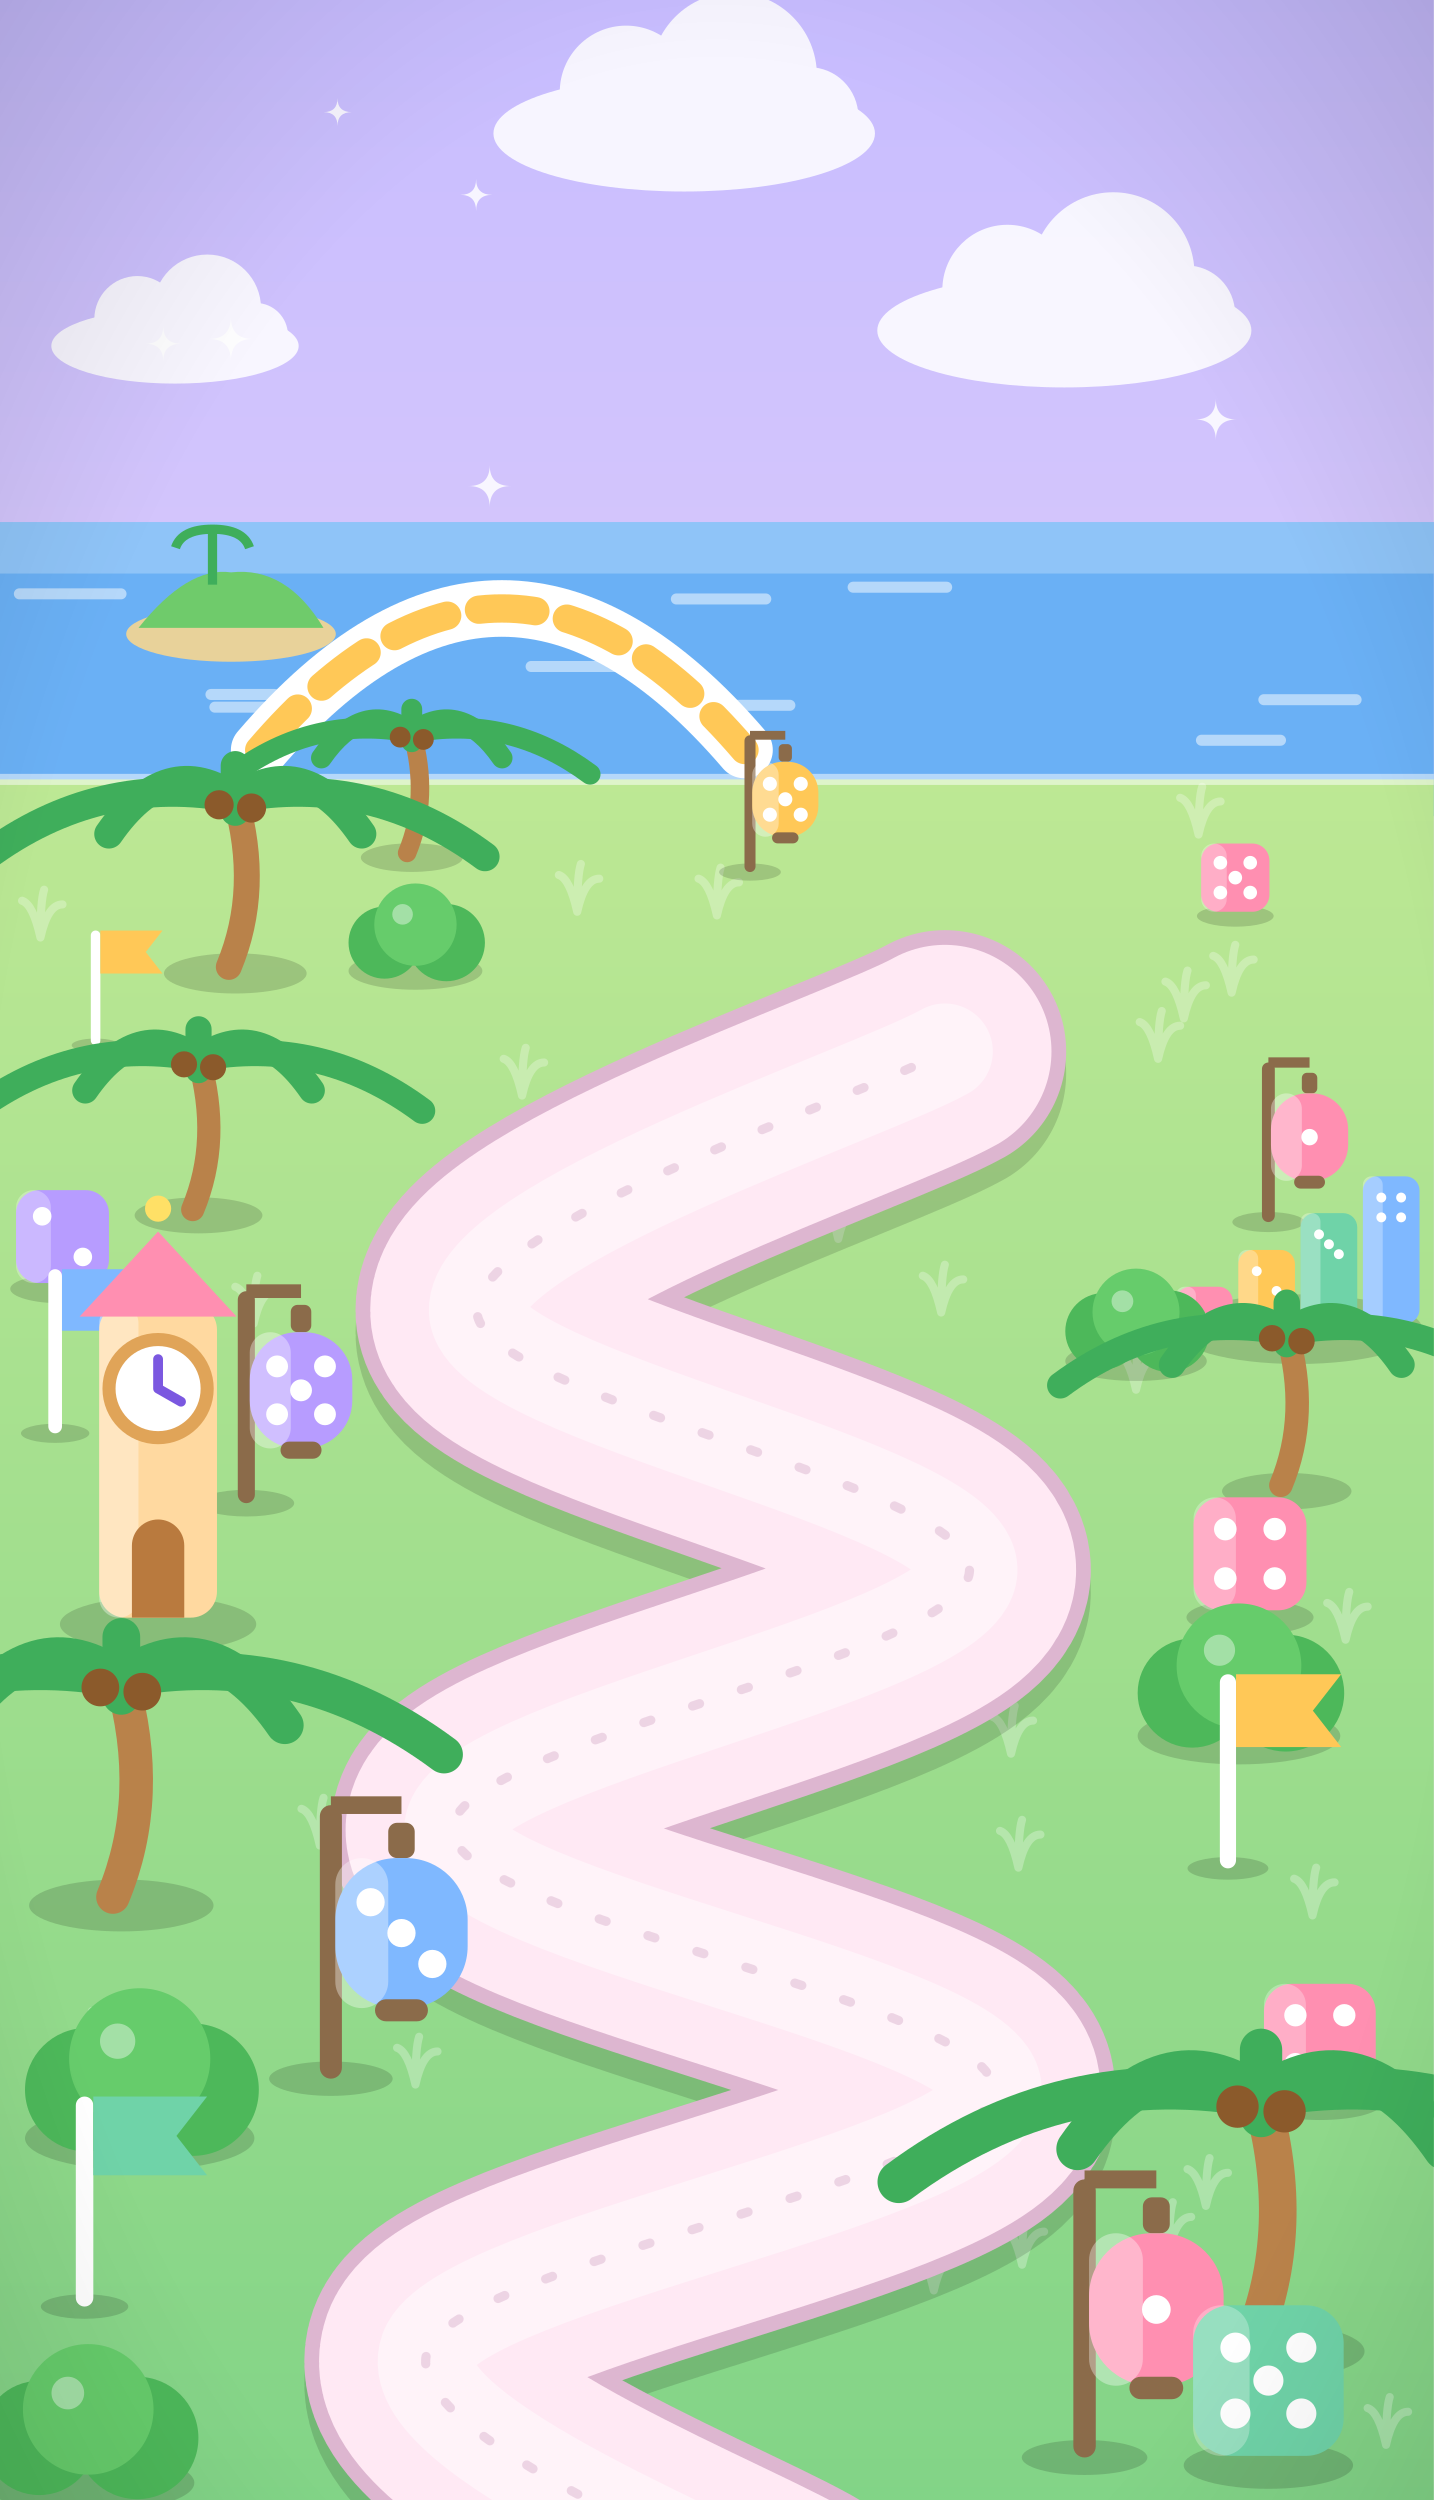
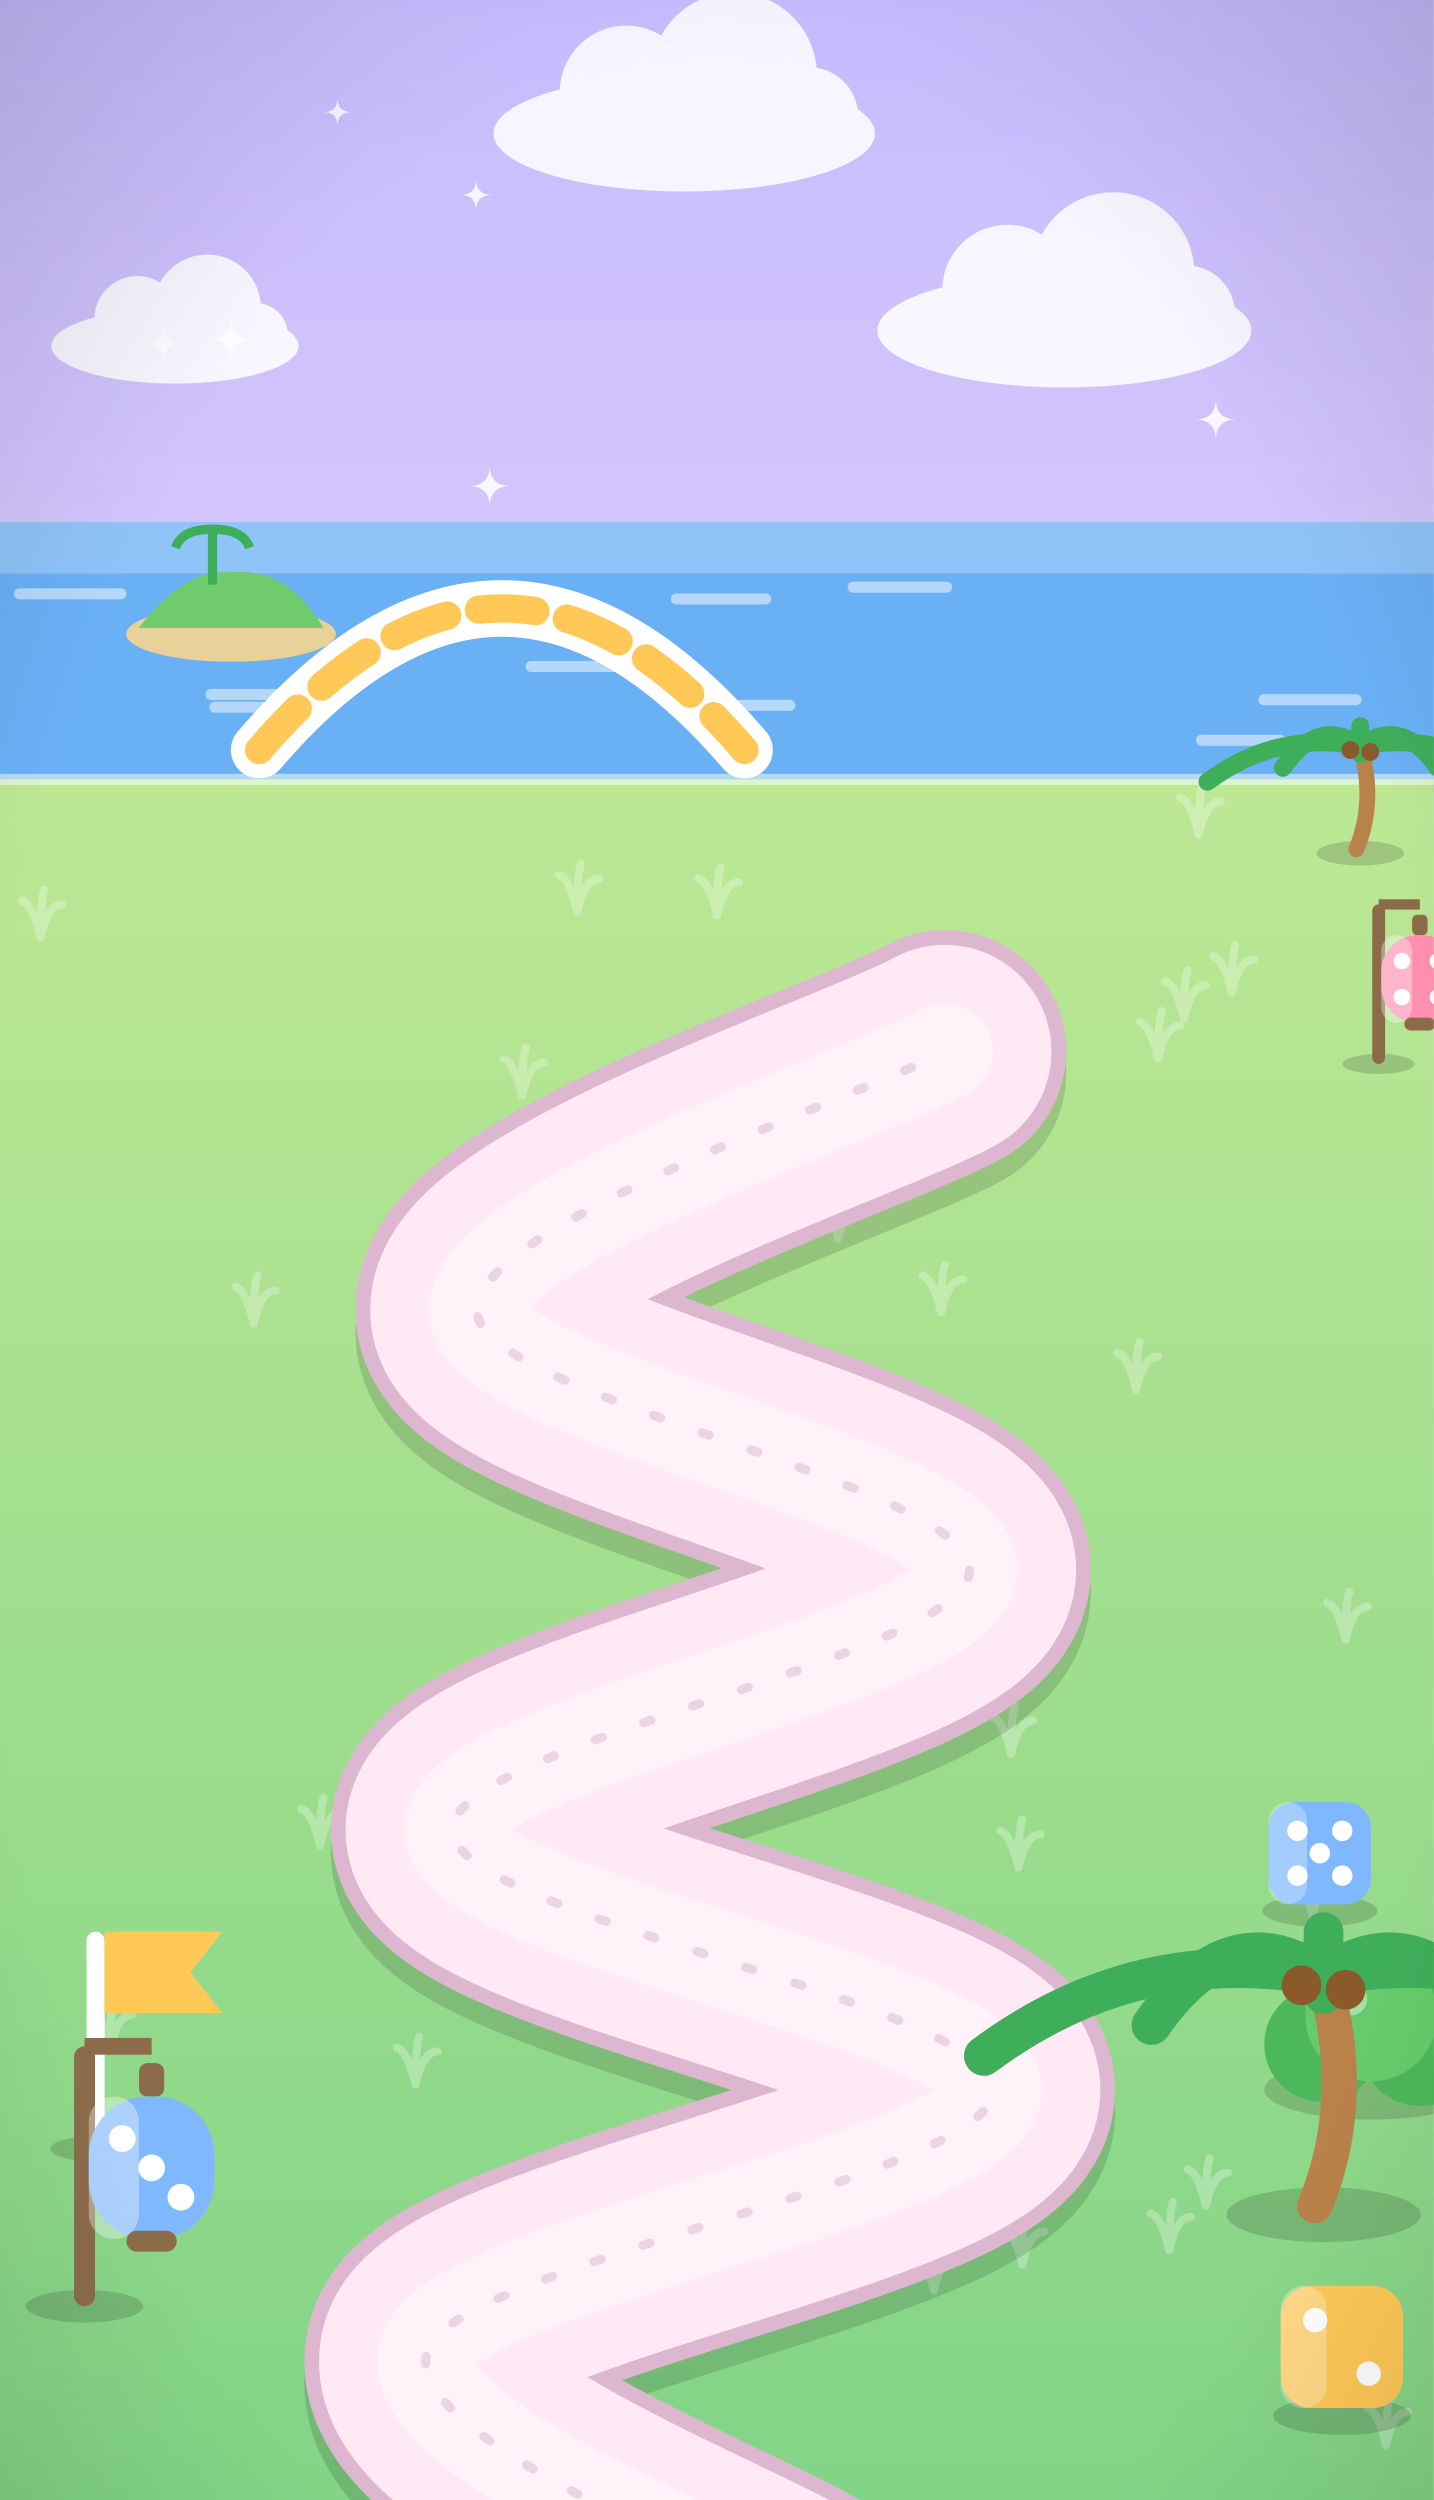
<svg xmlns="http://www.w3.org/2000/svg" viewBox="0 0 390 680" preserveAspectRatio="xMidYMid slice" role="img" aria-label="Đảo Số lớp 3">
  <defs>
    <linearGradient id="sk" x1="0" y1="0" x2="0" y2="1">
      <stop offset="0" stop-color="#C7BCFF" />
      <stop offset="1" stop-color="#FFE6F2" />
    </linearGradient>
    <linearGradient id="gr" x1="0" y1="0" x2="0" y2="1">
      <stop offset="0" stop-color="#BDE894" />
      <stop offset="1" stop-color="#82D487" />
    </linearGradient>
    <radialGradient id="vg" cx=".5" cy=".55" r=".8">
      <stop offset=".65" stop-color="#000" stop-opacity="0" />
      <stop offset="1" stop-color="#000" stop-opacity=".16" />
    </radialGradient>
  </defs>
  <rect width="390" height="680" fill="url(#sk)" />
  <g transform="translate(47.6 94.1) scale(0.7313135)" opacity="0.85">
    <ellipse cx="0" cy="0" rx="46" ry="14" fill="#fff" />
    <circle cx="-14" cy="-10" r="16" fill="#fff" />
    <circle cx="12" cy="-14" r="20" fill="#fff" />
    <circle cx="30" cy="-4" r="12" fill="#fff" />
  </g>
  <g transform="translate(186.1 36.3) scale(1.127983)" opacity="0.85">
    <ellipse cx="0" cy="0" rx="46" ry="14" fill="#fff" />
    <circle cx="-14" cy="-10" r="16" fill="#fff" />
    <circle cx="12" cy="-14" r="20" fill="#fff" />
    <circle cx="30" cy="-4" r="12" fill="#fff" />
  </g>
  <g transform="translate(289.5 89.9) scale(1.106031)" opacity="0.85">
    <ellipse cx="0" cy="0" rx="46" ry="14" fill="#fff" />
    <circle cx="-14" cy="-10" r="16" fill="#fff" />
    <circle cx="12" cy="-14" r="20" fill="#fff" />
    <circle cx="30" cy="-4" r="12" fill="#fff" />
  </g>
-   <path d="M129.5 48.7Q129.5 53 133.9 53Q129.5 53 129.5 57.4Q129.5 53 125.2 53Q129.5 53 129.5 48.7z" fill="#fff" opacity=".85" />
-   <path d="M330.7 108.4Q330.7 114.1 336.4 114.1Q330.7 114.1 330.7 119.8Q330.7 114.1 325 114.1Q330.7 114.1 330.7 108.4z" fill="#fff" opacity=".85" />
-   <path d="M62.8 86.2Q62.8 92.2 68.8 92.2Q62.8 92.2 62.8 98.2Q62.8 92.2 56.8 92.2Q62.8 92.2 62.8 86.2z" fill="#fff" opacity=".85" />
-   <path d="M44.4 88.6Q44.4 93.5 49.3 93.5Q44.4 93.5 44.4 98.3Q44.4 93.5 39.5 93.5Q44.4 93.5 44.4 88.6z" fill="#fff" opacity=".85" />
-   <path d="M91.8 26.7Q91.8 30.5 95.7 30.5Q91.8 30.5 91.8 34.3Q91.8 30.5 88 30.5Q91.8 30.5 91.8 26.7z" fill="#fff" opacity=".85" />
-   <path d="M133.2 126.5Q133.2 132.2 139 132.2Q133.2 132.2 133.2 138Q133.2 132.2 127.4 132.2Q133.2 132.2 133.2 126.5z" fill="#fff" opacity=".85" />
+   <path d="M129.5 48.7 Q129.5 53 133.9 53 Q129.5 53 129.5 57.4Q129.5 53 125.2 53Q129.5 53 129.5 48.7z" fill="#fff" opacity=".85" />
+   <path d="M330.7 108.4 Q330.7 114.1 336.4 114.1 Q330.7 114.1 330.7 119.8Q330.7 114.1 325 114.1Q330.7 114.1 330.7 108.4z" fill="#fff" opacity=".85" />
+   <path d="M62.8 86.2 Q62.8 92.2 68.8 92.2 Q62.8 92.2 62.8 98.2Q62.8 92.2 56.8 92.2Q62.8 92.2 62.8 86.2z" fill="#fff" opacity=".85" />
+   <path d="M44.4 88.6 Q44.4 93.5 49.3 93.5 Q44.4 93.5 44.4 98.3Q44.4 93.5 39.5 93.5Q44.4 93.5 44.4 88.6z" fill="#fff" opacity=".85" />
+   <path d="M91.8 26.7 Q91.8 30.5 95.7 30.5 Q91.8 30.5 91.8 34.3Q91.8 30.5 88 30.5Q91.8 30.5 91.8 26.7z" fill="#fff" opacity=".85" />
+   <path d="M133.2 126.5 Q133.2 132.2 139 132.2 Q133.2 132.2 133.2 138Q133.2 132.2 127.4 132.2Q133.2 132.2 133.2 126.5z" fill="#fff" opacity=".85" />
  <rect y="142" width="390" height="80" fill="#6AB0F5" />
  <rect y="142" width="390" height="14" fill="#fff" opacity=".25" />
  <path d="M343.771 190.316h25.091" stroke="#fff" stroke-opacity=".5" stroke-width="3" stroke-linecap="round" />
  <path d="M5.272 161.525h27.646" stroke="#fff" stroke-opacity=".5" stroke-width="3" stroke-linecap="round" />
  <path d="M121.995 169.037h26.04" stroke="#fff" stroke-opacity=".5" stroke-width="3" stroke-linecap="round" />
  <path d="M232.05 159.722h25.442" stroke="#fff" stroke-opacity=".5" stroke-width="3" stroke-linecap="round" />
  <path d="M58.448 192.351h24.65" stroke="#fff" stroke-opacity=".5" stroke-width="3" stroke-linecap="round" />
  <path d="M183.971 162.923h24.324" stroke="#fff" stroke-opacity=".5" stroke-width="3" stroke-linecap="round" />
  <path d="M326.79 201.35h21.506" stroke="#fff" stroke-opacity=".5" stroke-width="3" stroke-linecap="round" />
  <path d="M195.193 191.842h19.655" stroke="#fff" stroke-opacity=".5" stroke-width="3" stroke-linecap="round" />
  <path d="M57.379 188.899h17.328" stroke="#fff" stroke-opacity=".5" stroke-width="3" stroke-linecap="round" />
  <path d="M144.462 181.285h29.555" stroke="#fff" stroke-opacity=".5" stroke-width="3" stroke-linecap="round" />
  <g transform="translate(62.83027 172.453) scale(0.8384492)">
    <ellipse cx="0" cy="0" rx="34" ry="9" fill="#E8D29A" />
    <path d="M-30-2Q-14-22 0-20Q18-22 30-2z" fill="#6FCB6B" />
    <path d="M-6-16l0-18M-6-34q-10 0-12 6M-6-34q10 0 12 6" stroke="#3FAE5B" stroke-width="3" fill="none" />
  </g>
  <g transform="translate(136.5 204) scale(1.1)">
    <path d="M-60 0Q0-70 60 0" stroke="#fff" stroke-width="14" fill="none" stroke-linecap="round" />
    <path d="M-60 0Q0-70 60 0" stroke="#FFC857" stroke-width="7" fill="none" stroke-linecap="round" stroke-dasharray="14 8" />
  </g>
  <rect y="212" width="390" height="468" fill="url(#gr)" />
  <path d="M0 212h390" stroke="#fff" stroke-opacity=".5" stroke-width="3" />
  <path d="M113 567q-2-9-5-10M113 567q0-10 1-13M113 567q2-9 6-9" stroke="#fff" stroke-opacity=".28" stroke-width="2.200" stroke-linecap="round" fill="none" />
  <path d="M127 611q-2-9-5-10M127 611q0-10 1-13M127 611q2-9 6-9" stroke="#fff" stroke-opacity=".28" stroke-width="2.200" stroke-linecap="round" fill="none" />
  <path d="M116 386q-2-9-5-10M116 386q0-10 1-13M116 386q2-9 6-9" stroke="#fff" stroke-opacity=".28" stroke-width="2.200" stroke-linecap="round" fill="none" />
  <path d="M173 555q-2-9-5-10M173 555q0-10 1-13M173 555q2-9 6-9" stroke="#fff" stroke-opacity=".28" stroke-width="2.200" stroke-linecap="round" fill="none" />
  <path d="M114 498q-2-9-5-10M114 498q0-10 1-13M114 498q2-9 6-9" stroke="#fff" stroke-opacity=".28" stroke-width="2.200" stroke-linecap="round" fill="none" />
  <path d="M326 227q-2-9-5-10M326 227q0-10 1-13M326 227q2-9 6-9" stroke="#fff" stroke-opacity=".28" stroke-width="2.200" stroke-linecap="round" fill="none" />
  <path d="M335 270q-2-9-5-10M335 270q0-10 1-13M335 270q2-9 6-9" stroke="#fff" stroke-opacity=".28" stroke-width="2.200" stroke-linecap="round" fill="none" />
  <path d="M111 512q-2-9-5-10M111 512q0-10 1-13M111 512q2-9 6-9" stroke="#fff" stroke-opacity=".28" stroke-width="2.200" stroke-linecap="round" fill="none" />
  <path d="M260 280q-2-9-5-10M260 280q0-10 1-13M260 280q2-9 6-9" stroke="#fff" stroke-opacity=".28" stroke-width="2.200" stroke-linecap="round" fill="none" />
  <path d="M161 676q-2-9-5-10M161 676q0-10 1-13M161 676q2-9 6-9" stroke="#fff" stroke-opacity=".28" stroke-width="2.200" stroke-linecap="round" fill="none" />
  <path d="M261 543q-2-9-5-10M261 543q0-10 1-13M261 543q2-9 6-9" stroke="#fff" stroke-opacity=".28" stroke-width="2.200" stroke-linecap="round" fill="none" />
  <path d="M87 502q-2-9-5-10M87 502q0-10 1-13M87 502q2-9 6-9" stroke="#fff" stroke-opacity=".28" stroke-width="2.200" stroke-linecap="round" fill="none" />
  <path d="M275 477q-2-9-5-10M275 477q0-10 1-13M275 477q2-9 6-9" stroke="#fff" stroke-opacity=".28" stroke-width="2.200" stroke-linecap="round" fill="none" />
  <path d="M277 508q-2-9-5-10M277 508q0-10 1-13M277 508q2-9 6-9" stroke="#fff" stroke-opacity=".28" stroke-width="2.200" stroke-linecap="round" fill="none" />
  <path d="M231 458q-2-9-5-10M231 458q0-10 1-13M231 458q2-9 6-9" stroke="#fff" stroke-opacity=".28" stroke-width="2.200" stroke-linecap="round" fill="none" />
  <path d="M328 600q-2-9-5-10M328 600q0-10 1-13M328 600q2-9 6-9" stroke="#fff" stroke-opacity=".28" stroke-width="2.200" stroke-linecap="round" fill="none" />
  <path d="M366 446q-2-9-5-10M366 446q0-10 1-13M366 446q2-9 6-9" stroke="#fff" stroke-opacity=".28" stroke-width="2.200" stroke-linecap="round" fill="none" />
  <path d="M278 616q-2-9-5-10M278 616q0-10 1-13M278 616q2-9 6-9" stroke="#fff" stroke-opacity=".28" stroke-width="2.200" stroke-linecap="round" fill="none" />
  <path d="M228 337q-2-9-5-10M228 337q0-10 1-13M228 337q2-9 6-9" stroke="#fff" stroke-opacity=".28" stroke-width="2.200" stroke-linecap="round" fill="none" />
  <path d="M268 315q-2-9-5-10M268 315q0-10 1-13M268 315q2-9 6-9" stroke="#fff" stroke-opacity=".28" stroke-width="2.200" stroke-linecap="round" fill="none" />
  <path d="M357 521q-2-9-5-10M357 521q0-10 1-13M357 521q2-9 6-9" stroke="#fff" stroke-opacity=".28" stroke-width="2.200" stroke-linecap="round" fill="none" />
  <path d="M69 360q-2-9-5-10M69 360q0-10 1-13M69 360q2-9 6-9" stroke="#fff" stroke-opacity=".28" stroke-width="2.200" stroke-linecap="round" fill="none" />
  <path d="M142 298q-2-9-5-10M142 298q0-10 1-13M142 298q2-9 6-9" stroke="#fff" stroke-opacity=".28" stroke-width="2.200" stroke-linecap="round" fill="none" />
  <path d="M254 623q-2-9-5-10M254 623q0-10 1-13M254 623q2-9 6-9" stroke="#fff" stroke-opacity=".28" stroke-width="2.200" stroke-linecap="round" fill="none" />
  <path d="M195 249q-2-9-5-10M195 249q0-10 1-13M195 249q2-9 6-9" stroke="#fff" stroke-opacity=".28" stroke-width="2.200" stroke-linecap="round" fill="none" />
  <path d="M11 255q-2-9-5-10M11 255q0-10 1-13M11 255q2-9 6-9" stroke="#fff" stroke-opacity=".28" stroke-width="2.200" stroke-linecap="round" fill="none" />
  <path d="M315 288q-2-9-5-10M315 288q0-10 1-13M315 288q2-9 6-9" stroke="#fff" stroke-opacity=".28" stroke-width="2.200" stroke-linecap="round" fill="none" />
  <path d="M140 507q-2-9-5-10M140 507q0-10 1-13M140 507q2-9 6-9" stroke="#fff" stroke-opacity=".28" stroke-width="2.200" stroke-linecap="round" fill="none" />
  <path d="M30 557q-2-9-5-10M30 557q0-10 1-13M30 557q2-9 6-9" stroke="#fff" stroke-opacity=".28" stroke-width="2.200" stroke-linecap="round" fill="none" />
  <path d="M318 612q-2-9-5-10M318 612q0-10 1-13M318 612q2-9 6-9" stroke="#fff" stroke-opacity=".28" stroke-width="2.200" stroke-linecap="round" fill="none" />
  <path d="M153 399q-2-9-5-10M153 399q0-10 1-13M153 399q2-9 6-9" stroke="#fff" stroke-opacity=".28" stroke-width="2.200" stroke-linecap="round" fill="none" />
  <path d="M309 378q-2-9-5-10M309 378q0-10 1-13M309 378q2-9 6-9" stroke="#fff" stroke-opacity=".28" stroke-width="2.200" stroke-linecap="round" fill="none" />
  <path d="M322 277q-2-9-5-10M322 277q0-10 1-13M322 277q2-9 6-9" stroke="#fff" stroke-opacity=".28" stroke-width="2.200" stroke-linecap="round" fill="none" />
  <path d="M256 357q-2-9-5-10M256 357q0-10 1-13M256 357q2-9 6-9" stroke="#fff" stroke-opacity=".28" stroke-width="2.200" stroke-linecap="round" fill="none" />
  <path d="M377 665q-2-9-5-10M377 665q0-10 1-13M377 665q2-9 6-9" stroke="#fff" stroke-opacity=".28" stroke-width="2.200" stroke-linecap="round" fill="none" />
  <path d="M157 248q-2-9-5-10M157 248q0-10 1-13M157 248q2-9 6-9" stroke="#fff" stroke-opacity=".28" stroke-width="2.200" stroke-linecap="round" fill="none" />
  <path d="M222 288q-2-9-5-10M222 288q0-10 1-13M222 288q2-9 6-9" stroke="#fff" stroke-opacity=".28" stroke-width="2.200" stroke-linecap="round" fill="none" />
  <path d="M135 367q-2-9-5-10M135 367q0-10 1-13M135 367q2-9 6-9" stroke="#fff" stroke-opacity=".28" stroke-width="2.200" stroke-linecap="round" fill="none" />
  <path d="M128 358q-2-9-5-10M128 358q0-10 1-13M128 358q2-9 6-9" stroke="#fff" stroke-opacity=".28" stroke-width="2.200" stroke-linecap="round" fill="none" />
  <path d="M199 592q-2-9-5-10M199 592q0-10 1-13M199 592q2-9 6-9" stroke="#fff" stroke-opacity=".28" stroke-width="2.200" stroke-linecap="round" fill="none" />
  <path d="M219.6 710C202.4 698.2 107.9 662.9 116.3 639.3C124.8 615.8 269.2 592.2 270.3 568.7C271.4 545.1 124.1 521.6 123 498C121.9 474.4 262.6 450.9 263.7 427.3C264.8 403.8 130.8 380.2 129.7 356.7C128.6 333.1 235.8 297.8 257 286" fill="none" stroke="#000" stroke-opacity=".14" stroke-width="66" stroke-linecap="round" transform="translate(0 6)" />
  <path d="M219.6 710C202.4 698.2 107.9 662.9 116.3 639.3C124.8 615.8 269.2 592.2 270.3 568.7C271.4 545.1 124.1 521.6 123 498C121.9 474.4 262.6 450.9 263.7 427.3C264.8 403.8 130.8 380.2 129.7 356.7C128.6 333.1 235.8 297.8 257 286" fill="none" stroke="#DDB6D0" stroke-width="66" stroke-linecap="round" stroke-linejoin="round" />
  <path d="M219.6 710C202.4 698.2 107.9 662.9 116.3 639.3C124.8 615.8 269.2 592.2 270.3 568.7C271.4 545.1 124.1 521.6 123 498C121.9 474.4 262.6 450.9 263.7 427.3C264.8 403.8 130.8 380.2 129.7 356.7C128.6 333.1 235.8 297.8 257 286" fill="none" stroke="#FFE9F4" stroke-width="58" stroke-linecap="round" stroke-linejoin="round" />
  <path d="M219.6 710C202.4 698.2 107.9 662.9 116.3 639.3C124.8 615.8 269.2 592.2 270.3 568.7C271.4 545.1 124.1 521.6 123 498C121.9 474.4 262.6 450.9 263.7 427.3C264.8 403.8 130.8 380.2 129.7 356.7C128.6 333.1 235.8 297.8 257 286" fill="none" stroke="#fff" stroke-opacity=".45" stroke-width="26.1" stroke-linecap="round" stroke-linejoin="round" />
  <path d="M219.6 710C202.4 698.2 107.9 662.9 116.3 639.3C124.8 615.8 269.2 592.2 270.3 568.7C271.4 545.1 124.1 521.6 123 498C121.9 474.4 262.6 450.9 263.7 427.3C264.8 403.8 130.8 380.2 129.7 356.7C128.6 333.1 235.8 297.8 257 286" fill="none" stroke="#DDB6D0" stroke-opacity=".5" stroke-width="2.5" stroke-dasharray="2 12" stroke-linecap="round" />
-   <g transform="translate(112 232) scale(0.63)">
+   <g transform="translate(370 231) scale(0.54)">
    <ellipse cx="0" cy="2" rx="22" ry="6.2" fill="#000" opacity=".15" />
    <path d="M-2 0Q8-24 0-52" stroke="#B9824A" stroke-width="8" fill="none" stroke-linecap="round" />
    <path d="M0-52Q-42-60 -77-34" stroke="#3FAE5B" stroke-width="9" fill="none" stroke-linecap="round" />
    <path d="M0-52Q-21-67 -39-41" stroke="#3FAE5B" stroke-width="9" fill="none" stroke-linecap="round" />
    <path d="M0-52Q0-74 0-48" stroke="#3FAE5B" stroke-width="9" fill="none" stroke-linecap="round" />
    <path d="M0-52Q21-67 39-41" stroke="#3FAE5B" stroke-width="9" fill="none" stroke-linecap="round" />
    <path d="M0-52Q42-60 77-34" stroke="#3FAE5B" stroke-width="9" fill="none" stroke-linecap="round" />
    <circle cx="-5" cy="-50" r="4.500" fill="#8B5A2B" />
    <circle cx="5" cy="-49" r="4.500" fill="#8B5A2B" />
  </g>
-   <g transform="translate(204 236) scale(0.60)">
+   <g transform="translate(375 288) scale(0.70)">
    <ellipse cx="0" cy="2" rx="14" ry="3.9" fill="#000" opacity=".15" />
    <rect x="-2.500" y="-60" width="5" height="62" rx="2.500" fill="#8B6B4A" />
    <path d="M0-60h16" stroke="#8B6B4A" stroke-width="4" />
    <g transform="translate(16 -48)">
      <rect x="-3" y="-8" width="6" height="8" rx="2" fill="#8B6B4A" />
-       <rect x="-15" y="0" width="30" height="34" rx="14" fill="#FFC857" />
+       <rect x="-15" y="0" width="30" height="34" rx="14" fill="#FF8FB1" />
      <rect x="-15" y="0" width="12" height="34" rx="6" fill="#fff" opacity=".35" />
      <g transform="translate(0 17)">
        <circle cx="-7" cy="-7" r="3.2" fill="#fff" />
        <circle cx="7" cy="-7" r="3.2" fill="#fff" />
-         <circle cx="0" cy="0" r="3.2" fill="#fff" />
        <circle cx="-7" cy="7" r="3.2" fill="#fff" />
        <circle cx="7" cy="7" r="3.2" fill="#fff" />
      </g>
      <rect x="-6" y="32" width="12" height="5" rx="2.500" fill="#8B6B4A" />
    </g>
  </g>
-   <g transform="translate(336 248) scale(0.58)">
+   <g transform="translate(359 518) scale(0.87)">
    <ellipse cx="0" cy="2" rx="18" ry="5.0" fill="#000" opacity=".15" />
-     <rect x="-16" y="-32" width="32" height="32" rx="8" fill="#FF8FB1" />
+     <rect x="-16" y="-32" width="32" height="32" rx="8" fill="#7FB8FF" />
    <rect x="-16" y="-32" width="12" height="32" rx="6" fill="#fff" opacity=".28" />
    <g transform="translate(0 -16)">
      <circle cx="-7" cy="-7" r="3.2" fill="#fff" />
      <circle cx="7" cy="-7" r="3.2" fill="#fff" />
      <circle cx="0" cy="0" r="3.2" fill="#fff" />
      <circle cx="-7" cy="7" r="3.2" fill="#fff" />
      <circle cx="7" cy="7" r="3.2" fill="#fff" />
    </g>
  </g>
-   <g transform="translate(113 262) scale(0.70)">
+   <g transform="translate(373 565) scale(1.12)">
    <ellipse cx="0" cy="3" rx="26" ry="7.3" fill="#000" opacity=".15" />
    <circle cx="-12" cy="-8" r="14" fill="#4DB85A" />
    <circle cx="12" cy="-8" r="15" fill="#4DB85A" />
    <circle cx="0" cy="-15" r="16" fill="#66CC6B" />
    <circle cx="-5" cy="-19" r="4" fill="#fff" opacity=".4" />
  </g>
-   <g transform="translate(64 263) scale(0.882)">
+   <g transform="translate(26 582) scale(1.23)">
+     <ellipse cx="0" cy="2" rx="10" ry="2.8" fill="#000" opacity=".15" />
+     <rect x="-2" y="-46" width="4" height="48" rx="2" fill="#fff" />
+     <path d="M2-46h26l-7 9 7 9H2z" fill="#FFC857" />
+   </g>
+   <g transform="translate(360 600) scale(1.20)">
    <ellipse cx="0" cy="2" rx="22" ry="6.2" fill="#000" opacity=".15" />
    <path d="M-2 0Q8-24 0-52" stroke="#B9824A" stroke-width="8" fill="none" stroke-linecap="round" />
    <path d="M0-52Q-42-60 -77-34" stroke="#3FAE5B" stroke-width="9" fill="none" stroke-linecap="round" />
    <path d="M0-52Q-21-67 -39-41" stroke="#3FAE5B" stroke-width="9" fill="none" stroke-linecap="round" />
    <path d="M0-52Q0-74 0-48" stroke="#3FAE5B" stroke-width="9" fill="none" stroke-linecap="round" />
    <path d="M0-52Q21-67 39-41" stroke="#3FAE5B" stroke-width="9" fill="none" stroke-linecap="round" />
    <path d="M0-52Q42-60 77-34" stroke="#3FAE5B" stroke-width="9" fill="none" stroke-linecap="round" />
    <circle cx="-5" cy="-50" r="4.500" fill="#8B5A2B" />
    <circle cx="5" cy="-49" r="4.500" fill="#8B5A2B" />
  </g>
-   <g transform="translate(26 283) scale(0.65)">
-     <ellipse cx="0" cy="2" rx="10" ry="2.8" fill="#000" opacity=".15" />
-     <rect x="-2" y="-46" width="4" height="48" rx="2" fill="#fff" />
-     <path d="M2-46h26l-7 9 7 9H2z" fill="#FFC857" />
-   </g>
-   <g transform="translate(54 329) scale(0.79)">
-     <ellipse cx="0" cy="2" rx="22" ry="6.2" fill="#000" opacity=".15" />
-     <path d="M-2 0Q8-24 0-52" stroke="#B9824A" stroke-width="8" fill="none" stroke-linecap="round" />
-     <path d="M0-52Q-42-60 -77-34" stroke="#3FAE5B" stroke-width="9" fill="none" stroke-linecap="round" />
-     <path d="M0-52Q-21-67 -39-41" stroke="#3FAE5B" stroke-width="9" fill="none" stroke-linecap="round" />
-     <path d="M0-52Q0-74 0-48" stroke="#3FAE5B" stroke-width="9" fill="none" stroke-linecap="round" />
-     <path d="M0-52Q21-67 39-41" stroke="#3FAE5B" stroke-width="9" fill="none" stroke-linecap="round" />
-     <path d="M0-52Q42-60 77-34" stroke="#3FAE5B" stroke-width="9" fill="none" stroke-linecap="round" />
-     <circle cx="-5" cy="-50" r="4.500" fill="#8B5A2B" />
-     <circle cx="5" cy="-49" r="4.500" fill="#8B5A2B" />
-   </g>
-   <g transform="translate(345 331) scale(0.70)">
-     <ellipse cx="0" cy="2" rx="14" ry="3.9" fill="#000" opacity=".15" />
-     <rect x="-2.500" y="-60" width="5" height="62" rx="2.500" fill="#8B6B4A" />
-     <path d="M0-60h16" stroke="#8B6B4A" stroke-width="4" />
-     <g transform="translate(16 -48)">
-       <rect x="-3" y="-8" width="6" height="8" rx="2" fill="#8B6B4A" />
-       <rect x="-15" y="0" width="30" height="34" rx="14" fill="#FF8FB1" />
-       <rect x="-15" y="0" width="12" height="34" rx="6" fill="#fff" opacity=".35" />
-       <g transform="translate(0 17)">
-         <circle cx="0" cy="0" r="3.2" fill="#fff" />
-       </g>
-       <rect x="-6" y="32" width="12" height="5" rx="2.500" fill="#8B6B4A" />
-     </g>
-   </g>
-   <g transform="translate(17 349) scale(0.79)">
-     <ellipse cx="0" cy="2" rx="18" ry="5.0" fill="#000" opacity=".15" />
-     <rect x="-16" y="-32" width="32" height="32" rx="8" fill="#B79CFF" />
-     <rect x="-16" y="-32" width="12" height="32" rx="6" fill="#fff" opacity=".28" />
-     <g transform="translate(0 -16)">
-       <circle cx="-7" cy="-7" r="3.2" fill="#fff" />
-       <circle cx="7" cy="7" r="3.2" fill="#fff" />
-     </g>
-   </g>
-   <g transform="translate(353 360) scale(0.77)">
-     <ellipse cx="0" cy="2" rx="44" ry="12.3" fill="#000" opacity=".15" />
-     <g transform="translate(-33 0)">
-       <rect x="-10" y="-13" width="20" height="13" rx="5" fill="#FF8FB1" />
-       <rect x="-10" y="-13" width="7" height="13" rx="3" fill="#fff" opacity=".3" />
-       <g transform="translate(0 -2) scale(.5)">
-         <circle cx="0" cy="0" r="3.5" fill="#fff" />
-       </g>
-     </g>
-     <g transform="translate(-11 0)">
-       <rect x="-10" y="-26" width="20" height="26" rx="5" fill="#FFC857" />
-       <rect x="-10" y="-26" width="7" height="26" rx="3" fill="#fff" opacity=".3" />
-       <g transform="translate(0 -15) scale(.5)">
-         <circle cx="-7" cy="-7" r="3.5" fill="#fff" />
-         <circle cx="7" cy="7" r="3.5" fill="#fff" />
-       </g>
-     </g>
-     <g transform="translate(11 0)">
-       <rect x="-10" y="-39" width="20" height="39" rx="5" fill="#6FD3A8" />
-       <rect x="-10" y="-39" width="7" height="39" rx="3" fill="#fff" opacity=".3" />
-       <g transform="translate(0 -28) scale(.5)">
-         <circle cx="-7" cy="-7" r="3.5" fill="#fff" />
-         <circle cx="0" cy="0" r="3.5" fill="#fff" />
-         <circle cx="7" cy="7" r="3.5" fill="#fff" />
-       </g>
-     </g>
-     <g transform="translate(33 0)">
-       <rect x="-10" y="-52" width="20" height="52" rx="5" fill="#7FB8FF" />
-       <rect x="-10" y="-52" width="7" height="52" rx="3" fill="#fff" opacity=".3" />
-       <g transform="translate(0 -41) scale(.5)">
-         <circle cx="-7" cy="-7" r="3.5" fill="#fff" />
-         <circle cx="7" cy="-7" r="3.5" fill="#fff" />
-         <circle cx="-7" cy="7" r="3.5" fill="#fff" />
-         <circle cx="7" cy="7" r="3.5" fill="#fff" />
-       </g>
-     </g>
-   </g>
-   <g transform="translate(309 368) scale(0.74)">
-     <ellipse cx="0" cy="3" rx="26" ry="7.3" fill="#000" opacity=".15" />
-     <circle cx="-12" cy="-8" r="14" fill="#4DB85A" />
-     <circle cx="12" cy="-8" r="15" fill="#4DB85A" />
-     <circle cx="0" cy="-15" r="16" fill="#66CC6B" />
-     <circle cx="-5" cy="-19" r="4" fill="#fff" opacity=".4" />
-   </g>
-   <g transform="translate(15 388) scale(0.93)">
-     <ellipse cx="0" cy="2" rx="10" ry="2.8" fill="#000" opacity=".15" />
-     <rect x="-2" y="-46" width="4" height="48" rx="2" fill="#fff" />
-     <path d="M2-46h26l-7 9 7 9H2z" fill="#7FB8FF" />
-   </g>
-   <g transform="translate(350 404) scale(0.80)">
-     <ellipse cx="0" cy="2" rx="22" ry="6.2" fill="#000" opacity=".15" />
-     <path d="M-2 0Q8-24 0-52" stroke="#B9824A" stroke-width="8" fill="none" stroke-linecap="round" />
-     <path d="M0-52Q-42-60 -77-34" stroke="#3FAE5B" stroke-width="9" fill="none" stroke-linecap="round" />
-     <path d="M0-52Q-21-67 -39-41" stroke="#3FAE5B" stroke-width="9" fill="none" stroke-linecap="round" />
-     <path d="M0-52Q0-74 0-48" stroke="#3FAE5B" stroke-width="9" fill="none" stroke-linecap="round" />
-     <path d="M0-52Q21-67 39-41" stroke="#3FAE5B" stroke-width="9" fill="none" stroke-linecap="round" />
-     <path d="M0-52Q42-60 77-34" stroke="#3FAE5B" stroke-width="9" fill="none" stroke-linecap="round" />
-     <circle cx="-5" cy="-50" r="4.500" fill="#8B5A2B" />
-     <circle cx="5" cy="-49" r="4.500" fill="#8B5A2B" />
-   </g>
-   <g transform="translate(67 407) scale(0.93)">
-     <ellipse cx="0" cy="2" rx="14" ry="3.9" fill="#000" opacity=".15" />
-     <rect x="-2.500" y="-60" width="5" height="62" rx="2.500" fill="#8B6B4A" />
-     <path d="M0-60h16" stroke="#8B6B4A" stroke-width="4" />
-     <g transform="translate(16 -48)">
-       <rect x="-3" y="-8" width="6" height="8" rx="2" fill="#8B6B4A" />
-       <rect x="-15" y="0" width="30" height="34" rx="14" fill="#B79CFF" />
-       <rect x="-15" y="0" width="12" height="34" rx="6" fill="#fff" opacity=".35" />
-       <g transform="translate(0 17)">
-         <circle cx="-7" cy="-7" r="3.2" fill="#fff" />
-         <circle cx="7" cy="-7" r="3.2" fill="#fff" />
-         <circle cx="0" cy="0" r="3.2" fill="#fff" />
-         <circle cx="-7" cy="7" r="3.2" fill="#fff" />
-         <circle cx="7" cy="7" r="3.2" fill="#fff" />
-       </g>
-       <rect x="-6" y="32" width="12" height="5" rx="2.500" fill="#8B6B4A" />
-     </g>
-   </g>
-   <g transform="translate(340 438) scale(0.96)">
-     <ellipse cx="0" cy="2" rx="18" ry="5.0" fill="#000" opacity=".15" />
-     <rect x="-16" y="-32" width="32" height="32" rx="8" fill="#FF8FB1" />
-     <rect x="-16" y="-32" width="12" height="32" rx="6" fill="#fff" opacity=".28" />
-     <g transform="translate(0 -16)">
-       <circle cx="-7" cy="-7" r="3.2" fill="#fff" />
-       <circle cx="7" cy="-7" r="3.2" fill="#fff" />
-       <circle cx="-7" cy="7" r="3.2" fill="#fff" />
-       <circle cx="7" cy="7" r="3.2" fill="#fff" />
-     </g>
-   </g>
-   <g transform="translate(43 440) scale(0.89)">
-     <ellipse cx="0" cy="2" rx="30" ry="8.4" fill="#000" opacity=".15" />
-     <rect x="-18" y="-96" width="36" height="96" rx="8" fill="#FFD9A0" />
-     <rect x="-18" y="-96" width="12" height="96" rx="6" fill="#fff" opacity=".35" />
-     <path d="M-24-92l24-26 24 26z" fill="#FF8FB1" />
-     <circle cx="0" cy="-70" r="15" fill="#fff" stroke="#E0A458" stroke-width="4" />
-     <path d="M0-70v-9M0-70l7 4" stroke="#7B58E0" stroke-width="3" stroke-linecap="round" />
-     <path d="M-8 0v-22a8 8 0 0116 0V0z" fill="#B97A3E" />
-     <circle cx="0" cy="-125" r="4" fill="#FFE066" />
-   </g>
-   <g transform="translate(337 469) scale(1.06)">
-     <ellipse cx="0" cy="3" rx="26" ry="7.3" fill="#000" opacity=".15" />
-     <circle cx="-12" cy="-8" r="14" fill="#4DB85A" />
-     <circle cx="12" cy="-8" r="15" fill="#4DB85A" />
-     <circle cx="0" cy="-15" r="16" fill="#66CC6B" />
-     <circle cx="-5" cy="-19" r="4" fill="#fff" opacity=".4" />
-   </g>
-   <g transform="translate(334 506) scale(1.10)">
-     <ellipse cx="0" cy="2" rx="10" ry="2.8" fill="#000" opacity=".15" />
-     <rect x="-2" y="-46" width="4" height="48" rx="2" fill="#fff" />
-     <path d="M2-46h26l-7 9 7 9H2z" fill="#FFC857" />
-   </g>
-   <g transform="translate(33 516) scale(1.14)">
-     <ellipse cx="0" cy="2" rx="22" ry="6.2" fill="#000" opacity=".15" />
-     <path d="M-2 0Q8-24 0-52" stroke="#B9824A" stroke-width="8" fill="none" stroke-linecap="round" />
-     <path d="M0-52Q-42-60 -77-34" stroke="#3FAE5B" stroke-width="9" fill="none" stroke-linecap="round" />
-     <path d="M0-52Q-21-67 -39-41" stroke="#3FAE5B" stroke-width="9" fill="none" stroke-linecap="round" />
-     <path d="M0-52Q0-74 0-48" stroke="#3FAE5B" stroke-width="9" fill="none" stroke-linecap="round" />
-     <path d="M0-52Q21-67 39-41" stroke="#3FAE5B" stroke-width="9" fill="none" stroke-linecap="round" />
-     <path d="M0-52Q42-60 77-34" stroke="#3FAE5B" stroke-width="9" fill="none" stroke-linecap="round" />
-     <circle cx="-5" cy="-50" r="4.500" fill="#8B5A2B" />
-     <circle cx="5" cy="-49" r="4.500" fill="#8B5A2B" />
-   </g>
-   <g transform="translate(90 563) scale(1.20)">
+   <g transform="translate(23 625) scale(1.14)">
    <ellipse cx="0" cy="2" rx="14" ry="3.9" fill="#000" opacity=".15" />
    <rect x="-2.500" y="-60" width="5" height="62" rx="2.500" fill="#8B6B4A" />
    <path d="M0-60h16" stroke="#8B6B4A" stroke-width="4" />
    <g transform="translate(16 -48)">
      <rect x="-3" y="-8" width="6" height="8" rx="2" fill="#8B6B4A" />
      <rect x="-15" y="0" width="30" height="34" rx="14" fill="#7FB8FF" />
      <rect x="-15" y="0" width="12" height="34" rx="6" fill="#fff" opacity=".35" />
      <g transform="translate(0 17)">
        <circle cx="-7" cy="-7" r="3.2" fill="#fff" />
        <circle cx="0" cy="0" r="3.2" fill="#fff" />
        <circle cx="7" cy="7" r="3.2" fill="#fff" />
      </g>
      <rect x="-6" y="32" width="12" height="5" rx="2.500" fill="#8B6B4A" />
    </g>
  </g>
-   <g transform="translate(359 570) scale(0.95)">
+   <g transform="translate(365 655) scale(1.04)">
    <ellipse cx="0" cy="2" rx="18" ry="5.0" fill="#000" opacity=".15" />
-     <rect x="-16" y="-32" width="32" height="32" rx="8" fill="#FF8FB1" />
+     <rect x="-16" y="-32" width="32" height="32" rx="8" fill="#FFC857" />
    <rect x="-16" y="-32" width="12" height="32" rx="6" fill="#fff" opacity=".28" />
    <g transform="translate(0 -16)">
      <circle cx="-7" cy="-7" r="3.2" fill="#fff" />
-       <circle cx="7" cy="-7" r="3.2" fill="#fff" />
-       <circle cx="-7" cy="7" r="3.2" fill="#fff" />
      <circle cx="7" cy="7" r="3.2" fill="#fff" />
    </g>
  </g>
-   <g transform="translate(38 578) scale(1.20)">
-     <ellipse cx="0" cy="3" rx="26" ry="7.3" fill="#000" opacity=".15" />
-     <circle cx="-12" cy="-8" r="14" fill="#4DB85A" />
-     <circle cx="12" cy="-8" r="15" fill="#4DB85A" />
-     <circle cx="0" cy="-15" r="16" fill="#66CC6B" />
-     <circle cx="-5" cy="-19" r="4" fill="#fff" opacity=".4" />
-   </g>
-   <g transform="translate(23 625) scale(1.19)">
-     <ellipse cx="0" cy="2" rx="10" ry="2.8" fill="#000" opacity=".15" />
-     <rect x="-2" y="-46" width="4" height="48" rx="2" fill="#fff" />
-     <path d="M2-46h26l-7 9 7 9H2z" fill="#6FD3A8" />
-   </g>
-   <g transform="translate(343 637) scale(1.28)">
-     <ellipse cx="0" cy="2" rx="22" ry="6.2" fill="#000" opacity=".15" />
-     <path d="M-2 0Q8-24 0-52" stroke="#B9824A" stroke-width="8" fill="none" stroke-linecap="round" />
-     <path d="M0-52Q-42-60 -77-34" stroke="#3FAE5B" stroke-width="9" fill="none" stroke-linecap="round" />
-     <path d="M0-52Q-21-67 -39-41" stroke="#3FAE5B" stroke-width="9" fill="none" stroke-linecap="round" />
-     <path d="M0-52Q0-74 0-48" stroke="#3FAE5B" stroke-width="9" fill="none" stroke-linecap="round" />
-     <path d="M0-52Q21-67 39-41" stroke="#3FAE5B" stroke-width="9" fill="none" stroke-linecap="round" />
-     <path d="M0-52Q42-60 77-34" stroke="#3FAE5B" stroke-width="9" fill="none" stroke-linecap="round" />
-     <circle cx="-5" cy="-50" r="4.500" fill="#8B5A2B" />
-     <circle cx="5" cy="-49" r="4.500" fill="#8B5A2B" />
-   </g>
-   <g transform="translate(295 666) scale(1.22)">
-     <ellipse cx="0" cy="2" rx="14" ry="3.9" fill="#000" opacity=".15" />
-     <rect x="-2.500" y="-60" width="5" height="62" rx="2.500" fill="#8B6B4A" />
-     <path d="M0-60h16" stroke="#8B6B4A" stroke-width="4" />
-     <g transform="translate(16 -48)">
-       <rect x="-3" y="-8" width="6" height="8" rx="2" fill="#8B6B4A" />
-       <rect x="-15" y="0" width="30" height="34" rx="14" fill="#FF8FB1" />
-       <rect x="-15" y="0" width="12" height="34" rx="6" fill="#fff" opacity=".35" />
-       <g transform="translate(0 17)">
-         <circle cx="0" cy="0" r="3.2" fill="#fff" />
-       </g>
-       <rect x="-6" y="32" width="12" height="5" rx="2.500" fill="#8B6B4A" />
-     </g>
-   </g>
-   <g transform="translate(345 668) scale(1.28)">
-     <ellipse cx="0" cy="2" rx="18" ry="5.0" fill="#000" opacity=".15" />
-     <rect x="-16" y="-32" width="32" height="32" rx="8" fill="#6FD3A8" />
-     <rect x="-16" y="-32" width="12" height="32" rx="6" fill="#fff" opacity=".28" />
-     <g transform="translate(0 -16)">
-       <circle cx="-7" cy="-7" r="3.2" fill="#fff" />
-       <circle cx="7" cy="-7" r="3.2" fill="#fff" />
-       <circle cx="0" cy="0" r="3.2" fill="#fff" />
-       <circle cx="-7" cy="7" r="3.2" fill="#fff" />
-       <circle cx="7" cy="7" r="3.2" fill="#fff" />
-     </g>
-   </g>
-   <g transform="translate(24 672) scale(1.11)">
-     <ellipse cx="0" cy="3" rx="26" ry="7.3" fill="#000" opacity=".15" />
-     <circle cx="-12" cy="-8" r="14" fill="#4DB85A" />
-     <circle cx="12" cy="-8" r="15" fill="#4DB85A" />
-     <circle cx="0" cy="-15" r="16" fill="#66CC6B" />
-     <circle cx="-5" cy="-19" r="4" fill="#fff" opacity=".4" />
-   </g>
  <rect width="390" height="680" fill="url(#vg)" />
</svg>
